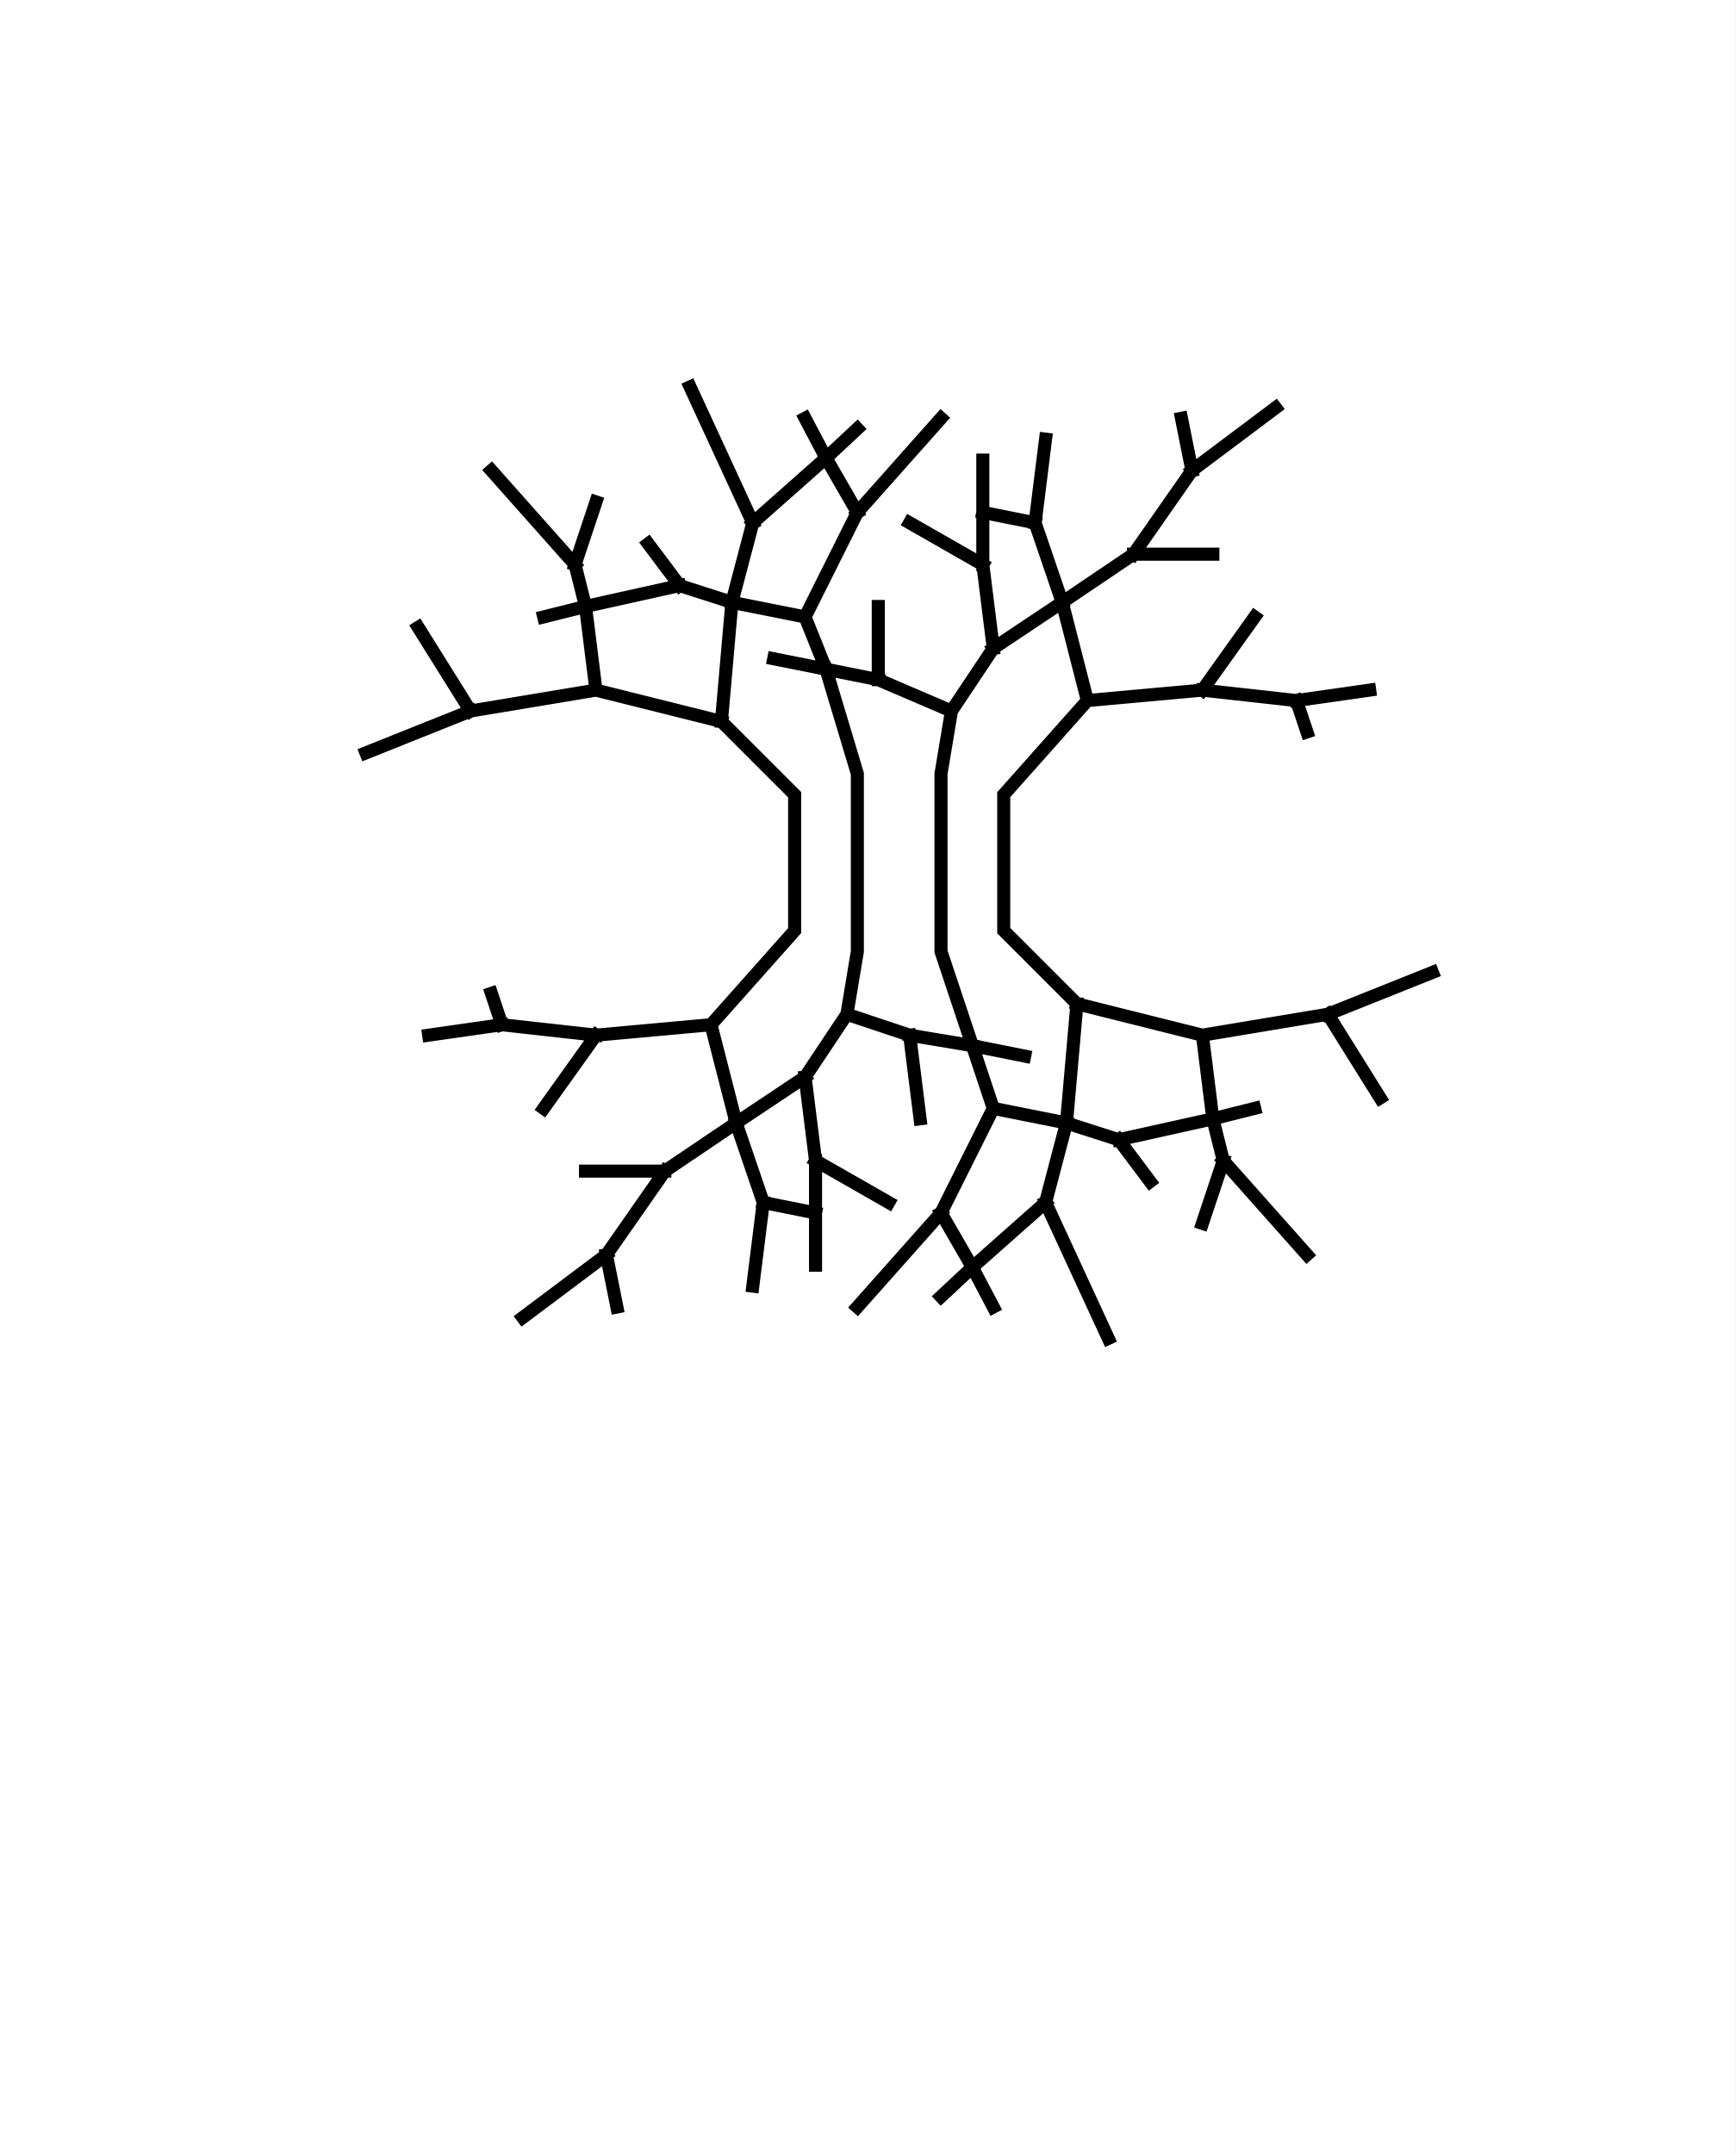
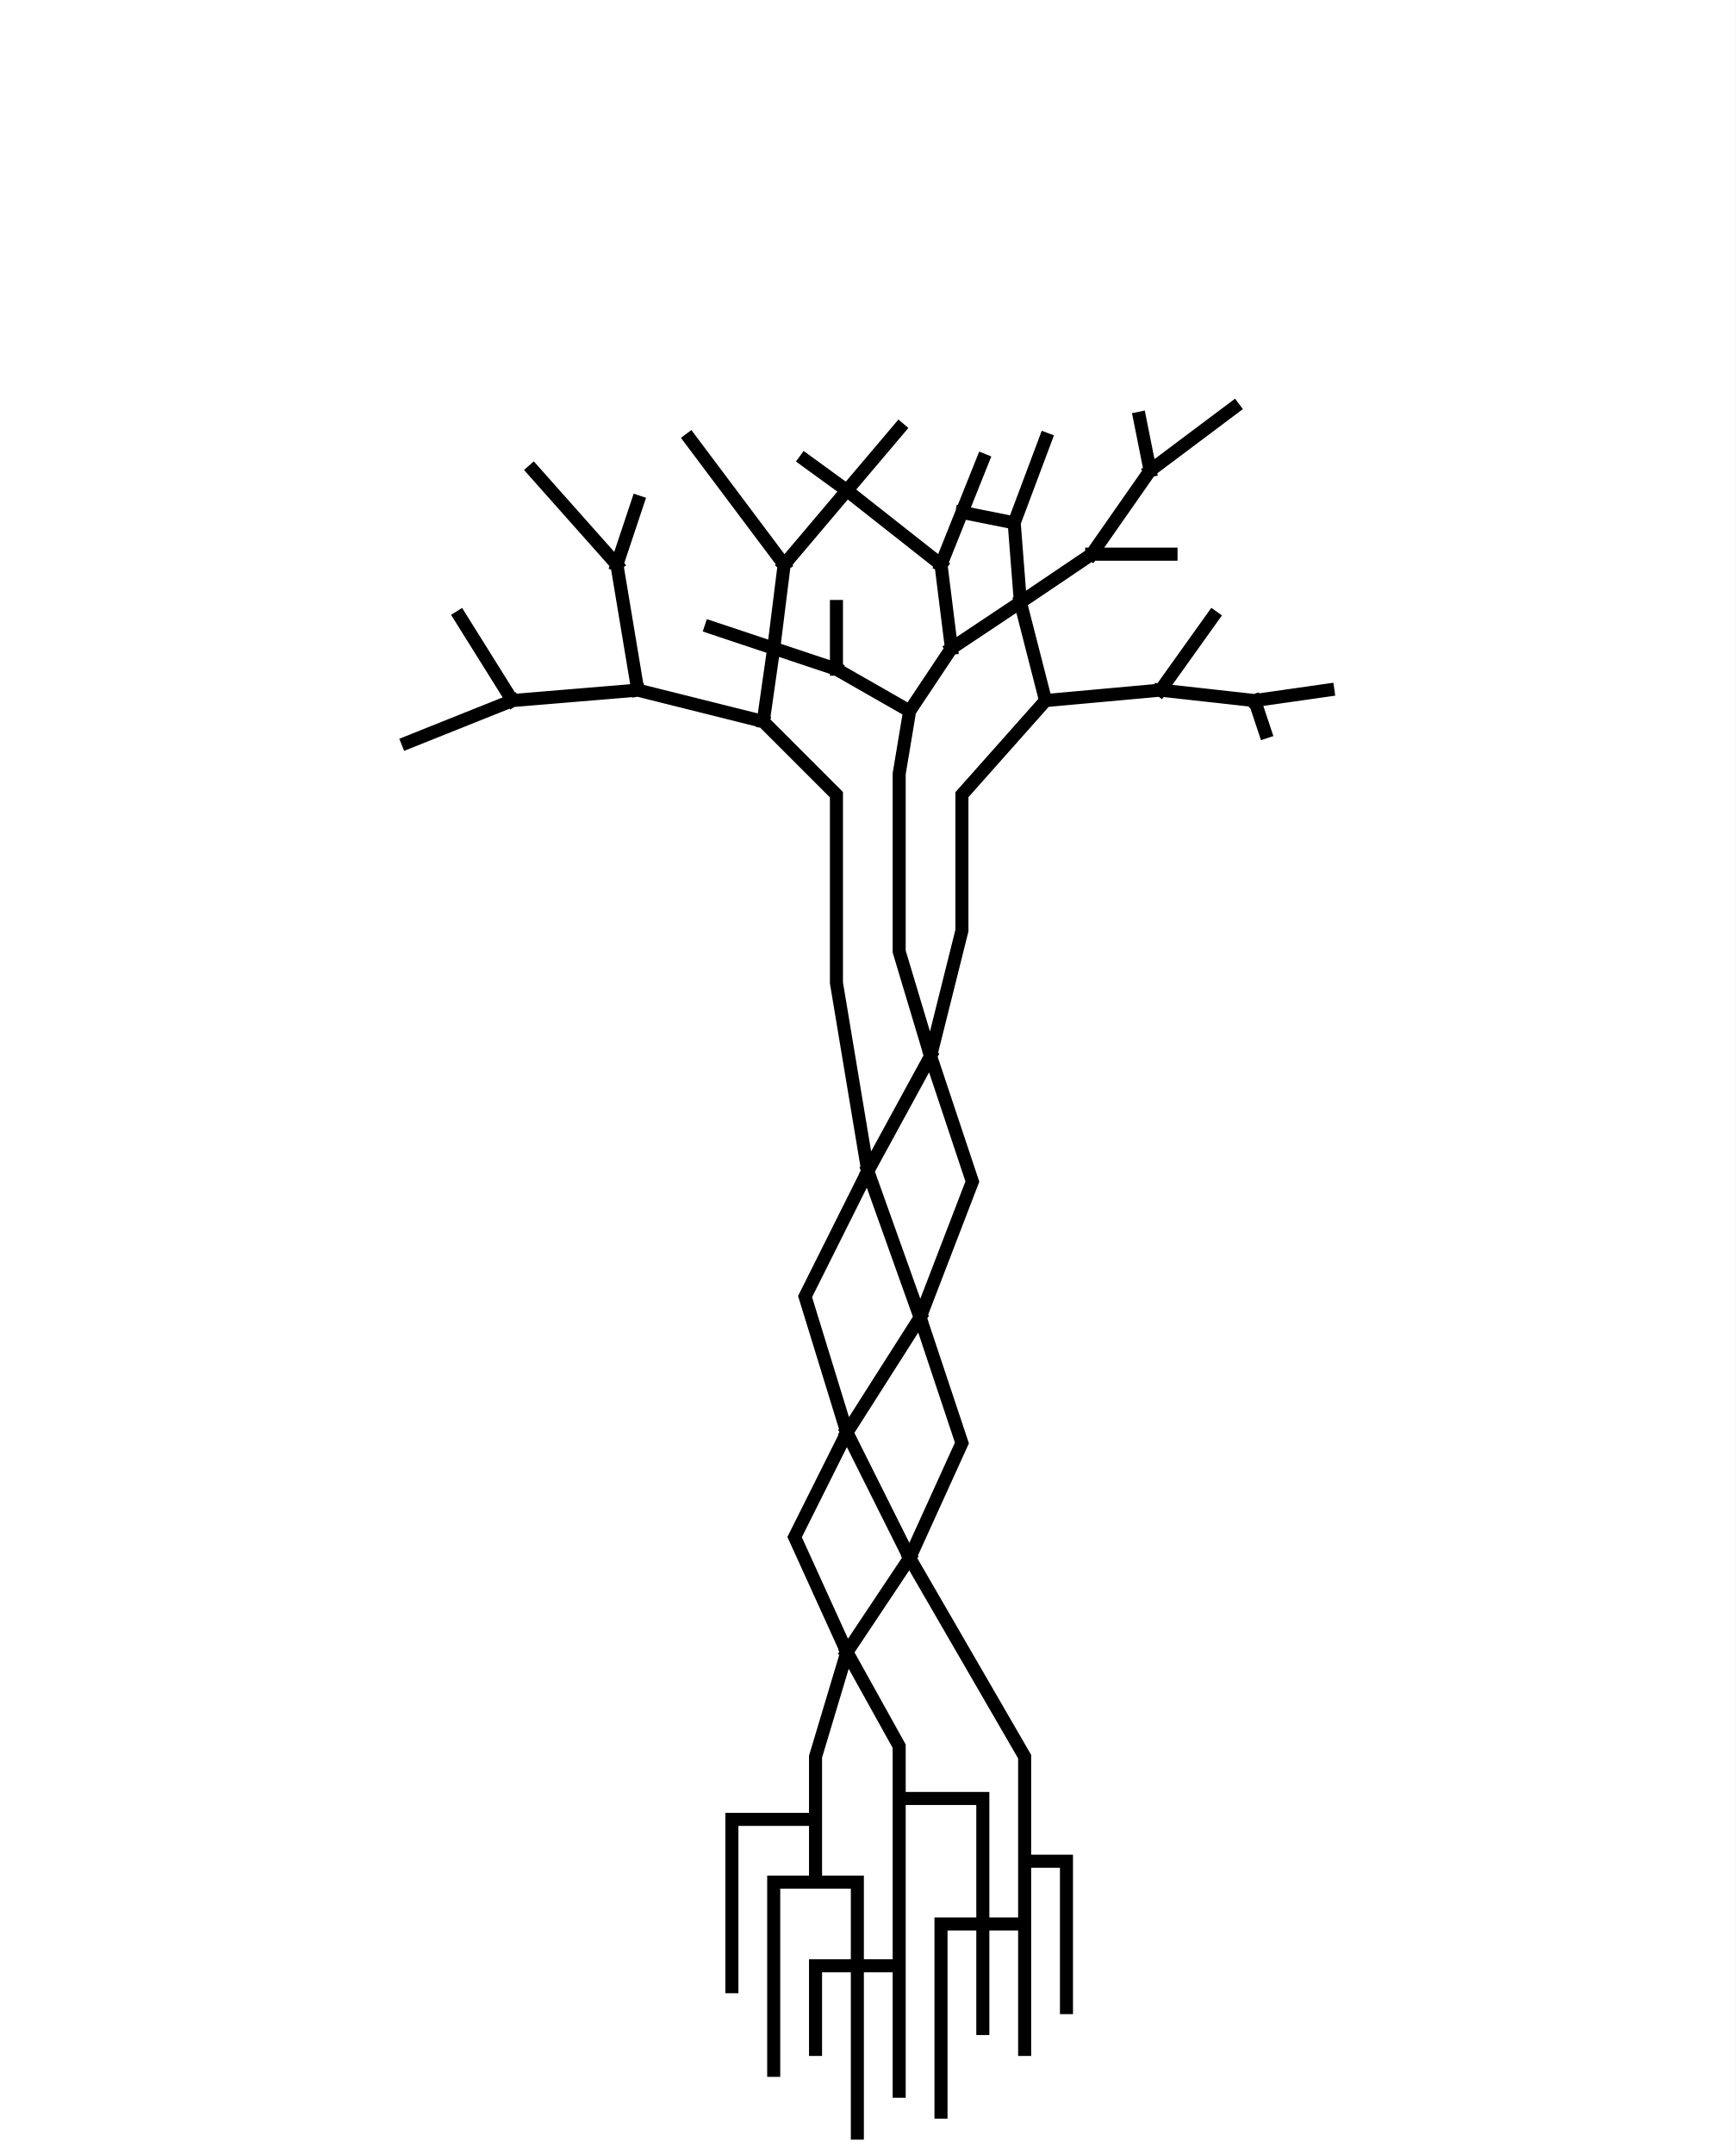
<svg xmlns="http://www.w3.org/2000/svg" width="83" height="103" viewBox="0 0 83 103" fill="none">
  <rect width="83" height="103" fill="white" />
-   <path d="M34.5 34.5L38 38V44.5L34 49M34.5 34.5L28.5 33M34.5 34.5L35 28.802M28.5 33L22.5 34M28.5 33L28 29M22.5 34L17.5 36M22.5 34L20 30M27.5 27L28.5 24M27.5 27L23.5 22.5M27.5 27L28 29M28 29L32.5 28M28 29L26 29.5M32.5 28L31 26M32.5 28L35 28.802M38.5 29.5L41 24.5M38.5 29.5L39.5 32M38.5 29.5L35 28.802M41 24.5L45 20M41 24.5L39.5 21.9M45.5 34L45 37V45.5L46.5 50M45.5 34L42 32.5M45.5 34L47.5 31M42 32.5L39.5 32M42 32.5V29M39.5 32L41 37V45.5L40.5 48.5M39.5 32L37 31.5M47.5 31L47 27M47.5 31L50.797 28.802M47 27L43.5 25M47 27V24.5M54.207 26.5L57 22.5M54.207 26.5H58M54.207 26.5L50.797 28.802M57 22.5L61 19.5M57 22.5L56.5 20M52 33.5L48 38V44.5L51.5 48M52 33.5L50.797 28.802M52 33.5L57.5 33M50.797 28.802L49.5 25M49.5 25L47 24.5M49.5 25L50 21M47 24.5V22M57.5 33L60 29.5M57.5 33L62 33.5M62 33.5L65.5 33M62 33.5L62.5 35M35 28.802L36 25M36 25L33 18.5M36 25L39.5 21.9M39.5 21.9L38.5 20M39.5 21.9L41 20.5M51.5 48L57.5 49.5M51.5 48L51 53.698M57.5 49.5L63.5 48.5M57.5 49.5L58 53.5M63.5 48.5L68.5 46.5M63.5 48.5L66 52.5M58.5 55.5L57.5 58.5M58.5 55.5L62.5 60M58.5 55.5L58 53.5M58 53.5L53.5 54.5M58 53.5L60 53M53.5 54.5L55 56.5M53.5 54.5L51 53.698M47.5 53L45 58M47.5 53L46.5 50M47.5 53L51 53.698M45 58L41 62.5M45 58L46.5 60.6M40.5 48.5L43.5 49.5M40.5 48.5L38.5 51.5M43.5 49.5L46.5 50M43.5 49.5L44 53.5M46.5 50L49 50.5M38.5 51.5L39 55.5M38.5 51.5L35.203 53.698M39 55.5L42.5 57.5M39 55.5V58M31.793 56L29 60M31.793 56H28M31.793 56L35.203 53.698M29 60L25 63M29 60L29.5 62.5M34 49L35.203 53.698M34 49L28.5 49.5M35.203 53.698L36.5 57.5M36.5 57.5L39 58M36.5 57.5L36 61.5M39 58V60.5M28.5 49.5L26 53M28.5 49.5L24 49M24 49L20.5 49.5M24 49L23.5 47.5M51 53.698L50 57.5M50 57.5L53 64M50 57.5L46.5 60.6M46.5 60.6L47.5 62.5M46.5 60.6L45 62" stroke="black" stroke-width="0.624" stroke-linecap="square" />
+   <path d="M36.5 34.5L40 38V47L41.5 56M36.5 34.5L30.5 33M36.5 34.5L37 31M30.5 33L24.5 33.5M30.5 33L29.5 27M24.5 33.5L19.5 35.5M24.5 33.5L22 29.5M29.5 27L30.5 24M29.5 27L25.5 22.5M43.5 34L43 37V45.5L44.5 50.5M43.5 34L40 32M43.5 34L45.5 31M40 32L37 31M40 32V29M37 31L34 30M37 31L37.5 27M45.5 31L45 27M45.5 31L48.797 28.802M45 27L40.5 23.454M45 27L46 24.5M52.207 26.5L55 22.5M52.207 26.5H56M52.207 26.5L48.797 28.802M55 22.5L59 19.5M55 22.5L54.5 20M50 33.5L46 38V44.5L44.5 50.5M50 33.5L48.797 28.802M50 33.5L55.5 33M48.797 28.802L48.5 25M48.5 25L46 24.5M48.5 25L50 21M46 24.5L47 22M55.5 33L58 29.5M55.5 33L60 33.5M60 33.5L63.5 33M60 33.5L60.5 35M37.5 27L33 21M37.5 27L40.5 23.454M43 20.5L40.5 23.454M40.5 23.454L38.5 22M39 87H35V95M39 87V90M39 87V84L40.5 79M40.5 79L43.5 74.5M40.5 79L43 83.5V86M40.5 79L38 73.5L40.5 68.5M43.5 74.5L49 84V89M43.5 74.5L40.5 68.5M43.5 74.5L46 69L44 63M43 100V94M43 86H47V92M43 86V94M47 92H49M47 92H45V101M47 92V97M39 98V94H41M49 98V92M49 89H51V96M49 89V92M40.5 68.5L44 63M40.5 68.5L38.5 62L41.5 56M44 63L41.5 56M44 63L46.5 56.5L44.5 50.5M41.5 56L44.5 50.5M43 94H41M37 99V90H39M39 90H41V94M41 94V102" stroke="black" stroke-width="0.624" stroke-linecap="square" />
</svg>
